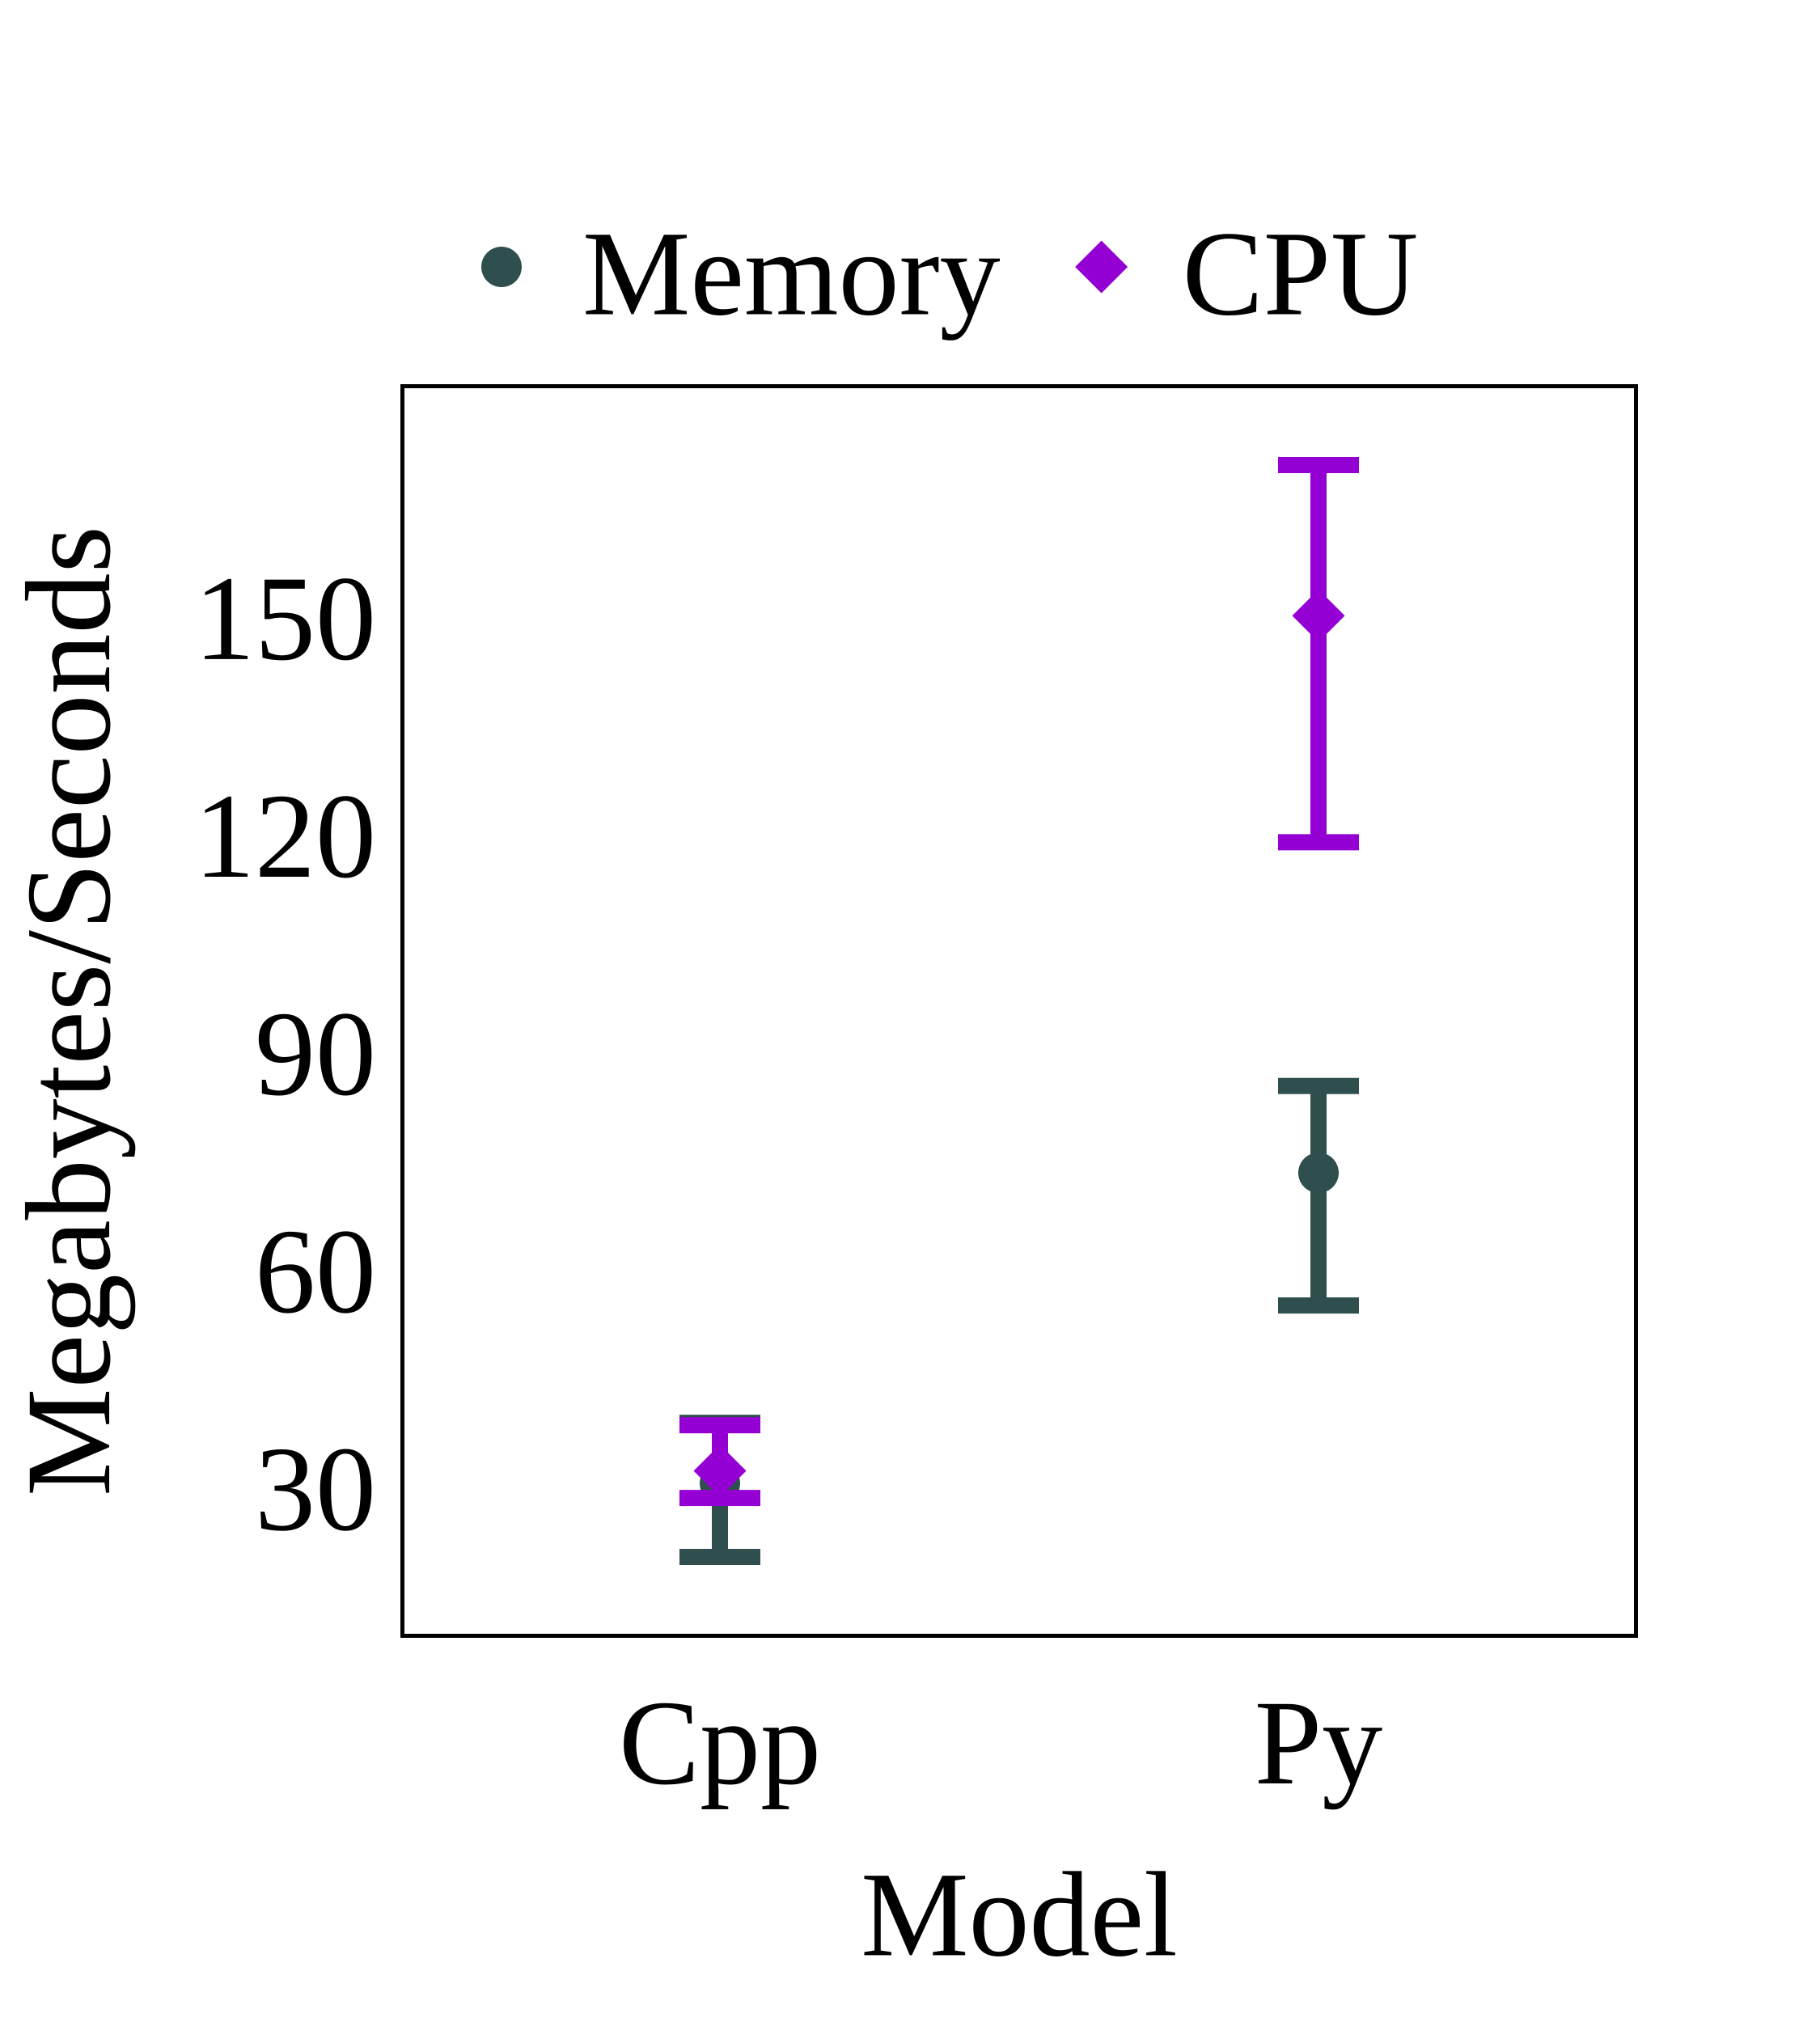
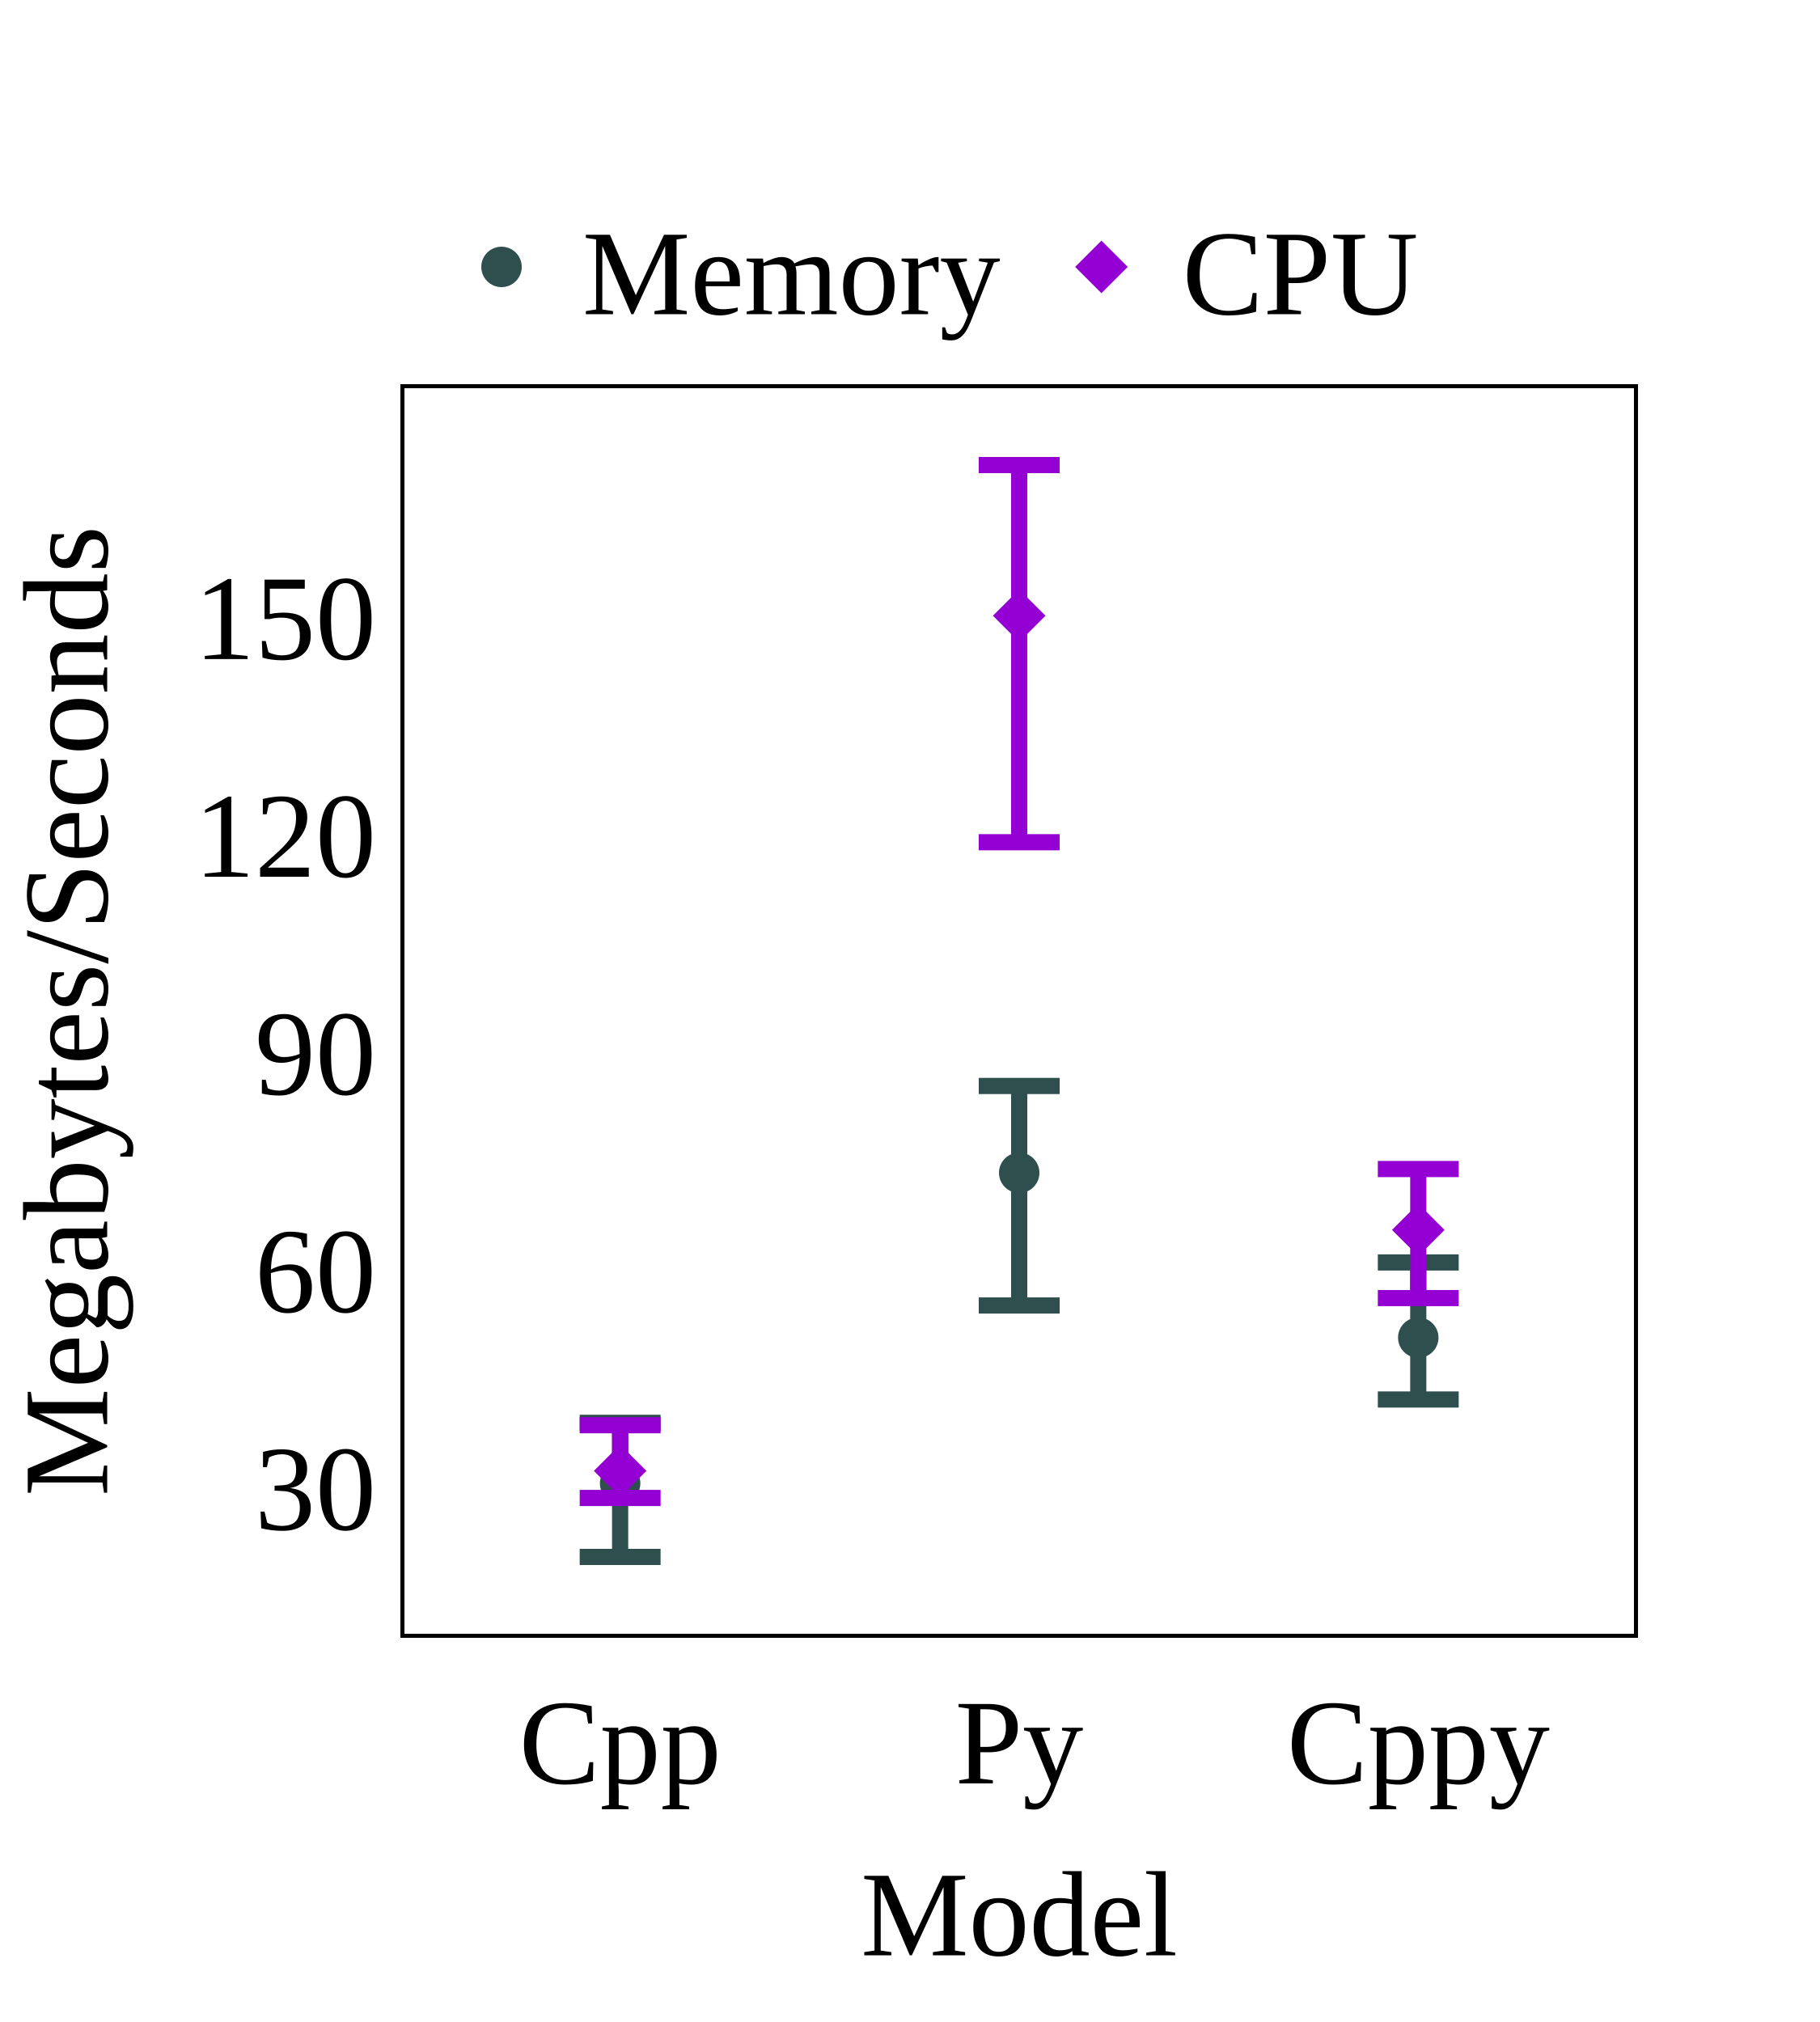
<svg xmlns="http://www.w3.org/2000/svg" class="main-svg" width="450" height="500" style="" viewBox="0 0 450 500">
  <rect x="0" y="0" width="450" height="500" style="fill: rgb(0, 0, 0); fill-opacity: 0;" />
-   <defs id="defs-57b2c5">
+   <defs id="defs-1e410e">
    <g class="clips">
-       <clipPath id="clip57b2c5xyplot" class="plotclip">
+       <clipPath id="clip1e410exyplot" class="plotclip">
        <rect width="296" height="300" />
      </clipPath>
-       <clipPath class="axesclip" id="clip57b2c5x">
+       <clipPath class="axesclip" id="clip1e410ex">
        <rect x="104" y="0" width="296" height="500" />
      </clipPath>
-       <clipPath class="axesclip" id="clip57b2c5y">
+       <clipPath class="axesclip" id="clip1e410ey">
        <rect x="0" y="100" width="450" height="300" />
      </clipPath>
-       <clipPath class="axesclip" id="clip57b2c5xy">
+       <clipPath class="axesclip" id="clip1e410exy">
        <rect x="104" y="100" width="296" height="300" />
      </clipPath>
    </g>
    <g class="gradients" />
  </defs>
  <g class="bglayer">
    <rect class="bg" x="100" y="96" width="304" height="308" style="fill: rgb(0, 0, 0); fill-opacity: 0; stroke-width: 0;" />
  </g>
  <g class="layer-below">
    <g class="imagelayer" />
    <g class="shapelayer" />
  </g>
  <g class="cartesianlayer">
    <g class="subplot xy">
      <g class="layer-subplot">
        <g class="shapelayer" />
        <g class="imagelayer" />
      </g>
      <g class="gridlayer">
        <g class="x" />
        <g class="y">
          <path class="ygrid crisp" transform="translate(0,367.75)" d="M104,0h296" style="stroke: rgb(255, 255, 255); stroke-opacity: 1; stroke-width: 20px;" />
          <path class="ygrid crisp" transform="translate(0,313.93)" d="M104,0h296" style="stroke: rgb(255, 255, 255); stroke-opacity: 1; stroke-width: 20px;" />
          <path class="ygrid crisp" transform="translate(0,260.11)" d="M104,0h296" style="stroke: rgb(255, 255, 255); stroke-opacity: 1; stroke-width: 20px;" />
          <path class="ygrid crisp" transform="translate(0,206.3)" d="M104,0h296" style="stroke: rgb(255, 255, 255); stroke-opacity: 1; stroke-width: 20px;" />
          <path class="ygrid crisp" transform="translate(0,152.48)" d="M104,0h296" style="stroke: rgb(255, 255, 255); stroke-opacity: 1; stroke-width: 20px;" />
        </g>
      </g>
      <g class="zerolinelayer" />
      <path class="xlines-below" />
      <path class="ylines-below" />
      <g class="overlines-below" />
      <g class="xaxislayer-below" />
      <g class="yaxislayer-below" />
      <g class="overaxes-below" />
-       <g class="plot" transform="translate(104, 100)" clip-path="url('#clip57b2c5xyplot')">
+       <g class="plot" transform="translate(104, 100)" clip-path="url('#clip1e410exyplot')">
        <g class="scatterlayer mlayer">
-           <g class="trace scatter trace234f80" style="stroke-miterlimit: 2; opacity: 1;">
+           <g class="trace scatter trace8957bf" style="stroke-miterlimit: 2; opacity: 1;">
            <g class="fills" />
            <g class="errorbars">
              <g class="errorbar" style="opacity: 1;">
-                 <path class="yerror" d="M64,251.84h20m-10,0V285m-10,0h20" style="vector-effect: non-scaling-stroke; stroke-width: 4px; stroke: rgb(47, 79, 79); stroke-opacity: 1;" />
+                 <path class="yerror" d="M39.33,251.84h20m-10,0V285m-10,0h20" style="vector-effect: non-scaling-stroke; stroke-width: 4px; stroke: rgb(47, 79, 79); stroke-opacity: 1;" />
              </g>
              <g class="errorbar" style="opacity: 1;">
-                 <path class="yerror" d="M212,168.54h20m-10,0V222.82m-10,0h20" style="vector-effect: non-scaling-stroke; stroke-width: 4px; stroke: rgb(47, 79, 79); stroke-opacity: 1;" />
+                 <path class="yerror" d="M138,168.54h20m-10,0V222.82m-10,0h20" style="vector-effect: non-scaling-stroke; stroke-width: 4px; stroke: rgb(47, 79, 79); stroke-opacity: 1;" />
+               </g>
+               <g class="errorbar" style="opacity: 1;">
+                 <path class="yerror" d="M236.67,212.18h20m-10,0V246.07m-10,0h20" style="vector-effect: non-scaling-stroke; stroke-width: 4px; stroke: rgb(47, 79, 79); stroke-opacity: 1;" />
              </g>
            </g>
            <g class="lines" />
            <g class="points">
-               <path class="point" transform="translate(74,266.79)" d="M5,0A5,5 0 1,1 0,-5A5,5 0 0,1 5,0Z" style="opacity: 1; stroke-width: 0px; fill: rgb(47, 79, 79); fill-opacity: 1;" />
-               <path class="point" transform="translate(222,190.01)" d="M5,0A5,5 0 1,1 0,-5A5,5 0 0,1 5,0Z" style="opacity: 1; stroke-width: 0px; fill: rgb(47, 79, 79); fill-opacity: 1;" />
+               <path class="point" transform="translate(49.33,266.79)" d="M5,0A5,5 0 1,1 0,-5A5,5 0 0,1 5,0Z" style="opacity: 1; stroke-width: 0px; fill: rgb(47, 79, 79); fill-opacity: 1;" />
+               <path class="point" transform="translate(148,190.01)" d="M5,0A5,5 0 1,1 0,-5A5,5 0 0,1 5,0Z" style="opacity: 1; stroke-width: 0px; fill: rgb(47, 79, 79); fill-opacity: 1;" />
+               <path class="point" transform="translate(246.67,230.77)" d="M5,0A5,5 0 1,1 0,-5A5,5 0 0,1 5,0Z" style="opacity: 1; stroke-width: 0px; fill: rgb(47, 79, 79); fill-opacity: 1;" />
            </g>
            <g class="text" />
          </g>
-           <g class="trace scatter trace61b32f" style="stroke-miterlimit: 2; opacity: 1;">
+           <g class="trace scatter trace666057" style="stroke-miterlimit: 2; opacity: 1;">
            <g class="fills" />
            <g class="errorbars">
              <g class="errorbar" style="opacity: 1;">
-                 <path class="yerror" d="M64,252.43h20m-10,0V270.42m-10,0h20" style="vector-effect: non-scaling-stroke; stroke-width: 4px; stroke: rgb(148, 0, 211); stroke-opacity: 1;" />
+                 <path class="yerror" d="M39.33,252.43h20m-10,0V270.42m-10,0h20" style="vector-effect: non-scaling-stroke; stroke-width: 4px; stroke: rgb(148, 0, 211); stroke-opacity: 1;" />
              </g>
              <g class="errorbar" style="opacity: 1;">
-                 <path class="yerror" d="M212,15h20m-10,0V108.27m-10,0h20" style="vector-effect: non-scaling-stroke; stroke-width: 4px; stroke: rgb(148, 0, 211); stroke-opacity: 1;" />
+                 <path class="yerror" d="M138,15h20m-10,0V108.27m-10,0h20" style="vector-effect: non-scaling-stroke; stroke-width: 4px; stroke: rgb(148, 0, 211); stroke-opacity: 1;" />
+               </g>
+               <g class="errorbar" style="opacity: 1;">
+                 <path class="yerror" d="M236.67,189.08h20m-10,0V220.99m-10,0h20" style="vector-effect: non-scaling-stroke; stroke-width: 4px; stroke: rgb(148, 0, 211); stroke-opacity: 1;" />
              </g>
            </g>
            <g class="lines" />
            <g class="points">
-               <path class="point" transform="translate(74,263.72)" d="M6.5,0L0,6.5L-6.5,0L0,-6.5Z" style="opacity: 1; stroke-width: 0px; fill: rgb(148, 0, 211); fill-opacity: 1;" />
-               <path class="point" transform="translate(222,52.26)" d="M6.5,0L0,6.5L-6.5,0L0,-6.5Z" style="opacity: 1; stroke-width: 0px; fill: rgb(148, 0, 211); fill-opacity: 1;" />
+               <path class="point" transform="translate(49.33,263.72)" d="M6.5,0L0,6.5L-6.5,0L0,-6.5Z" style="opacity: 1; stroke-width: 0px; fill: rgb(148, 0, 211); fill-opacity: 1;" />
+               <path class="point" transform="translate(148,52.26)" d="M6.5,0L0,6.5L-6.5,0L0,-6.5Z" style="opacity: 1; stroke-width: 0px; fill: rgb(148, 0, 211); fill-opacity: 1;" />
+               <path class="point" transform="translate(246.67,204.14)" d="M6.5,0L0,6.5L-6.5,0L0,-6.5Z" style="opacity: 1; stroke-width: 0px; fill: rgb(148, 0, 211); fill-opacity: 1;" />
            </g>
            <g class="text" />
          </g>
        </g>
      </g>
      <g class="overplot" />
      <path class="xlines-above crisp" style="fill: none; stroke-width: 1px; stroke: rgb(0, 0, 0); stroke-opacity: 1;" d="M99,404.5H405M99,95.5H405" />
      <path class="ylines-above crisp" style="fill: none; stroke-width: 1px; stroke: rgb(0, 0, 0); stroke-opacity: 1;" d="M99.5,96V404M404.5,96V404" />
      <g class="overlines-above" />
      <g class="xaxislayer-above">
        <g class="xtick">
-           <text text-anchor="middle" x="0" y="441" transform="translate(178,0)" style="font-family: 'Times New Roman'; font-size: 30px; fill: rgb(0, 0, 0); fill-opacity: 1; white-space: pre;">Cpp</text>
+           <text text-anchor="middle" x="0" y="441" transform="translate(153.33,0)" style="font-family: 'Times New Roman'; font-size: 30px; fill: rgb(0, 0, 0); fill-opacity: 1; white-space: pre;">Cpp</text>
        </g>
        <g class="xtick">
-           <text text-anchor="middle" x="0" y="441" transform="translate(326,0)" style="font-family: 'Times New Roman'; font-size: 30px; fill: rgb(0, 0, 0); fill-opacity: 1; white-space: pre;">Py</text>
+           <text text-anchor="middle" x="0" y="441" transform="translate(252,0)" style="font-family: 'Times New Roman'; font-size: 30px; fill: rgb(0, 0, 0); fill-opacity: 1; white-space: pre;">Py</text>
+         </g>
+         <g class="xtick">
+           <text text-anchor="middle" x="0" y="441" transform="translate(350.67,0)" style="font-family: 'Times New Roman'; font-size: 30px; fill: rgb(0, 0, 0); fill-opacity: 1; white-space: pre;">Cppy</text>
        </g>
      </g>
      <g class="yaxislayer-above">
        <g class="ytick">
          <text text-anchor="end" x="93" y="10.5" transform="translate(0,367.75)" style="font-family: 'Times New Roman'; font-size: 30px; fill: rgb(0, 0, 0); fill-opacity: 1; white-space: pre;">30</text>
        </g>
        <g class="ytick">
          <text text-anchor="end" x="93" y="10.5" transform="translate(0,313.93)" style="font-family: 'Times New Roman'; font-size: 30px; fill: rgb(0, 0, 0); fill-opacity: 1; white-space: pre;">60</text>
        </g>
        <g class="ytick">
          <text text-anchor="end" x="93" y="10.5" transform="translate(0,260.11)" style="font-family: 'Times New Roman'; font-size: 30px; fill: rgb(0, 0, 0); fill-opacity: 1; white-space: pre;">90</text>
        </g>
        <g class="ytick">
          <text text-anchor="end" x="93" y="10.5" transform="translate(0,206.3)" style="font-family: 'Times New Roman'; font-size: 30px; fill: rgb(0, 0, 0); fill-opacity: 1; white-space: pre;">120</text>
        </g>
        <g class="ytick">
          <text text-anchor="end" x="93" y="10.5" transform="translate(0,152.48)" style="font-family: 'Times New Roman'; font-size: 30px; fill: rgb(0, 0, 0); fill-opacity: 1; white-space: pre;">150</text>
        </g>
      </g>
      <g class="overaxes-above" />
    </g>
  </g>
  <g class="polarlayer" />
  <g class="ternarylayer" />
  <g class="geolayer" />
  <g class="funnelarealayer" />
  <g class="pielayer" />
  <g class="treemaplayer" />
  <g class="sunburstlayer" />
  <g class="glimages" />
-   <defs id="topdefs-57b2c5">
+   <defs id="topdefs-1e410e">
    <g class="clips" />
-     <clipPath id="legend57b2c5">
+     <clipPath id="legend1e410e">
      <rect width="252" height="52" x="0" y="0" />
    </clipPath>
  </defs>
  <g class="layer-above">
    <g class="imagelayer" />
    <g class="shapelayer" />
  </g>
  <g class="infolayer">
    <g class="legend" pointer-events="all" transform="translate(104, 40)">
      <rect class="bg" shape-rendering="crispEdges" style="stroke: rgb(143, 188, 143); stroke-opacity: 1; fill: rgb(0, 0, 0); fill-opacity: 0; stroke-width: 0px;" width="252" height="52" x="0" y="0" />
-       <g class="scrollbox" transform="translate(0, 0)" clip-path="url('#legend57b2c5')">
+       <g class="scrollbox" transform="translate(0, 0)" clip-path="url('#legend1e410e')">
        <g class="groups">
          <g class="traces" style="opacity: 1;" transform="translate(0, 26)">
            <text class="legendtext" text-anchor="start" x="40" y="11.7" style="font-family: 'Times New Roman'; font-size: 30px; fill: rgb(0, 0, 0); fill-opacity: 1; white-space: pre;">Memory</text>
            <g class="layers" style="opacity: 1;">
              <g class="legendfill" />
              <g class="legendlines" />
              <g class="legendsymbols">
                <g class="legendpoints">
                  <path class="scatterpts" transform="translate(20,0)" d="M5,0A5,5 0 1,1 0,-5A5,5 0 0,1 5,0Z" style="opacity: 1; stroke-width: 0px; fill: rgb(47, 79, 79); fill-opacity: 1;" />
                </g>
              </g>
            </g>
            <rect class="legendtoggle" x="0" y="-21" width="145.828" height="42" style="fill: rgb(0, 0, 0); fill-opacity: 0;" />
          </g>
          <g class="traces" style="opacity: 1;" transform="translate(148.3281, 26)">
            <text class="legendtext" text-anchor="start" x="40" y="11.7" style="font-family: 'Times New Roman'; font-size: 30px; fill: rgb(0, 0, 0); fill-opacity: 1; white-space: pre;">CPU</text>
            <g class="layers" style="opacity: 1;">
              <g class="legendfill" />
              <g class="legendlines" />
              <g class="legendsymbols">
                <g class="legendpoints">
                  <path class="scatterpts" transform="translate(20,0)" d="M6.5,0L0,6.5L-6.5,0L0,-6.5Z" style="opacity: 1; stroke-width: 0px; fill: rgb(148, 0, 211); fill-opacity: 1;" />
                </g>
              </g>
            </g>
            <rect class="legendtoggle" x="0" y="-21" width="100.859" height="42" style="fill: rgb(0, 0, 0); fill-opacity: 0;" />
          </g>
        </g>
      </g>
      <rect class="scrollbar" rx="20" ry="3" width="0" height="0" style="fill: rgb(128, 139, 164); fill-opacity: 1;" x="0" y="0" />
    </g>
    <g class="g-gtitle" />
    <g class="g-xtitle">
-       <text class="xtitle" x="252" y="483.484" text-anchor="middle" style="font-family: 'Times New Roman'; font-size: 30px; fill: rgb(0, 0, 0); opacity: 1; font-weight: normal; white-space: pre;">Model</text>
+       <text class="xtitle" x="252" y="483.5" text-anchor="middle" style="font-family: 'Times New Roman'; font-size: 30px; fill: rgb(0, 0, 0); opacity: 1; font-weight: normal; white-space: pre;">Model</text>
    </g>
-     <g class="g-ytitle" transform="translate(15,0)">
+     <g class="g-ytitle" transform="translate(14.5,0)">
      <text class="ytitle" transform="rotate(-90,12,250)" x="12" y="250" text-anchor="middle" style="font-family: 'Times New Roman'; font-size: 30px; fill: rgb(0, 0, 0); opacity: 1; font-weight: normal; white-space: pre;">Megabytes/Seconds</text>
    </g>
  </g>
</svg>
